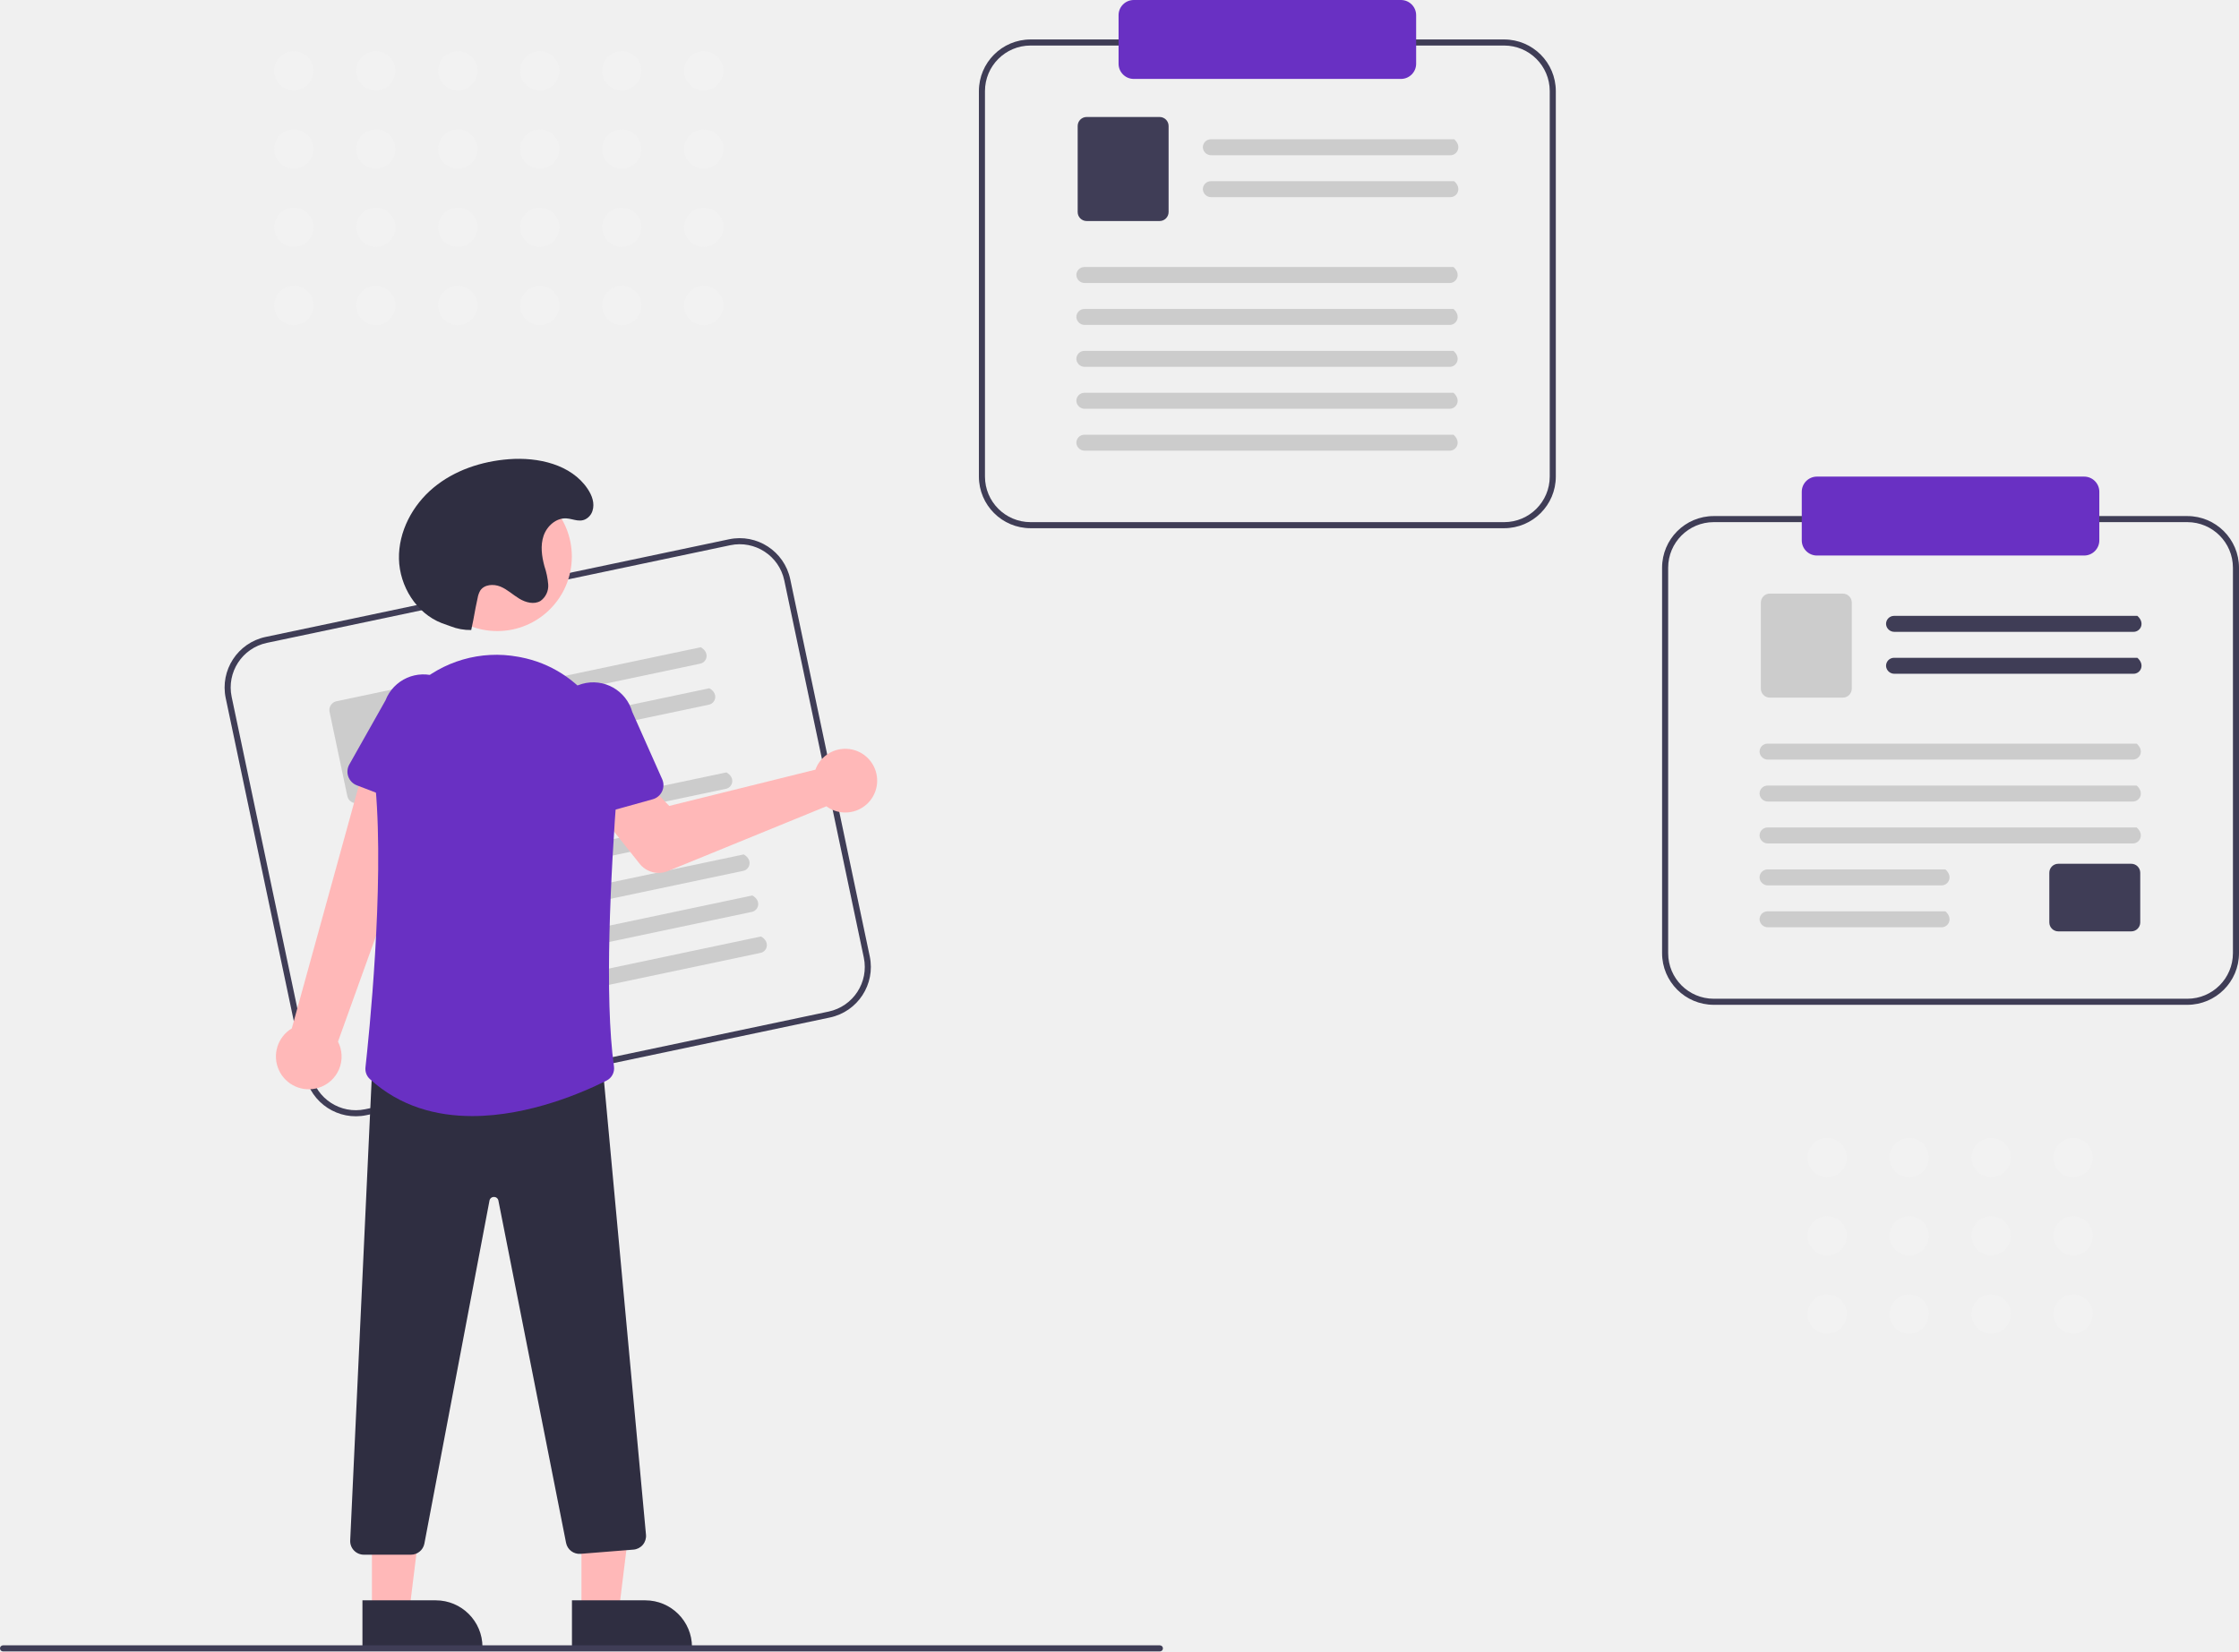
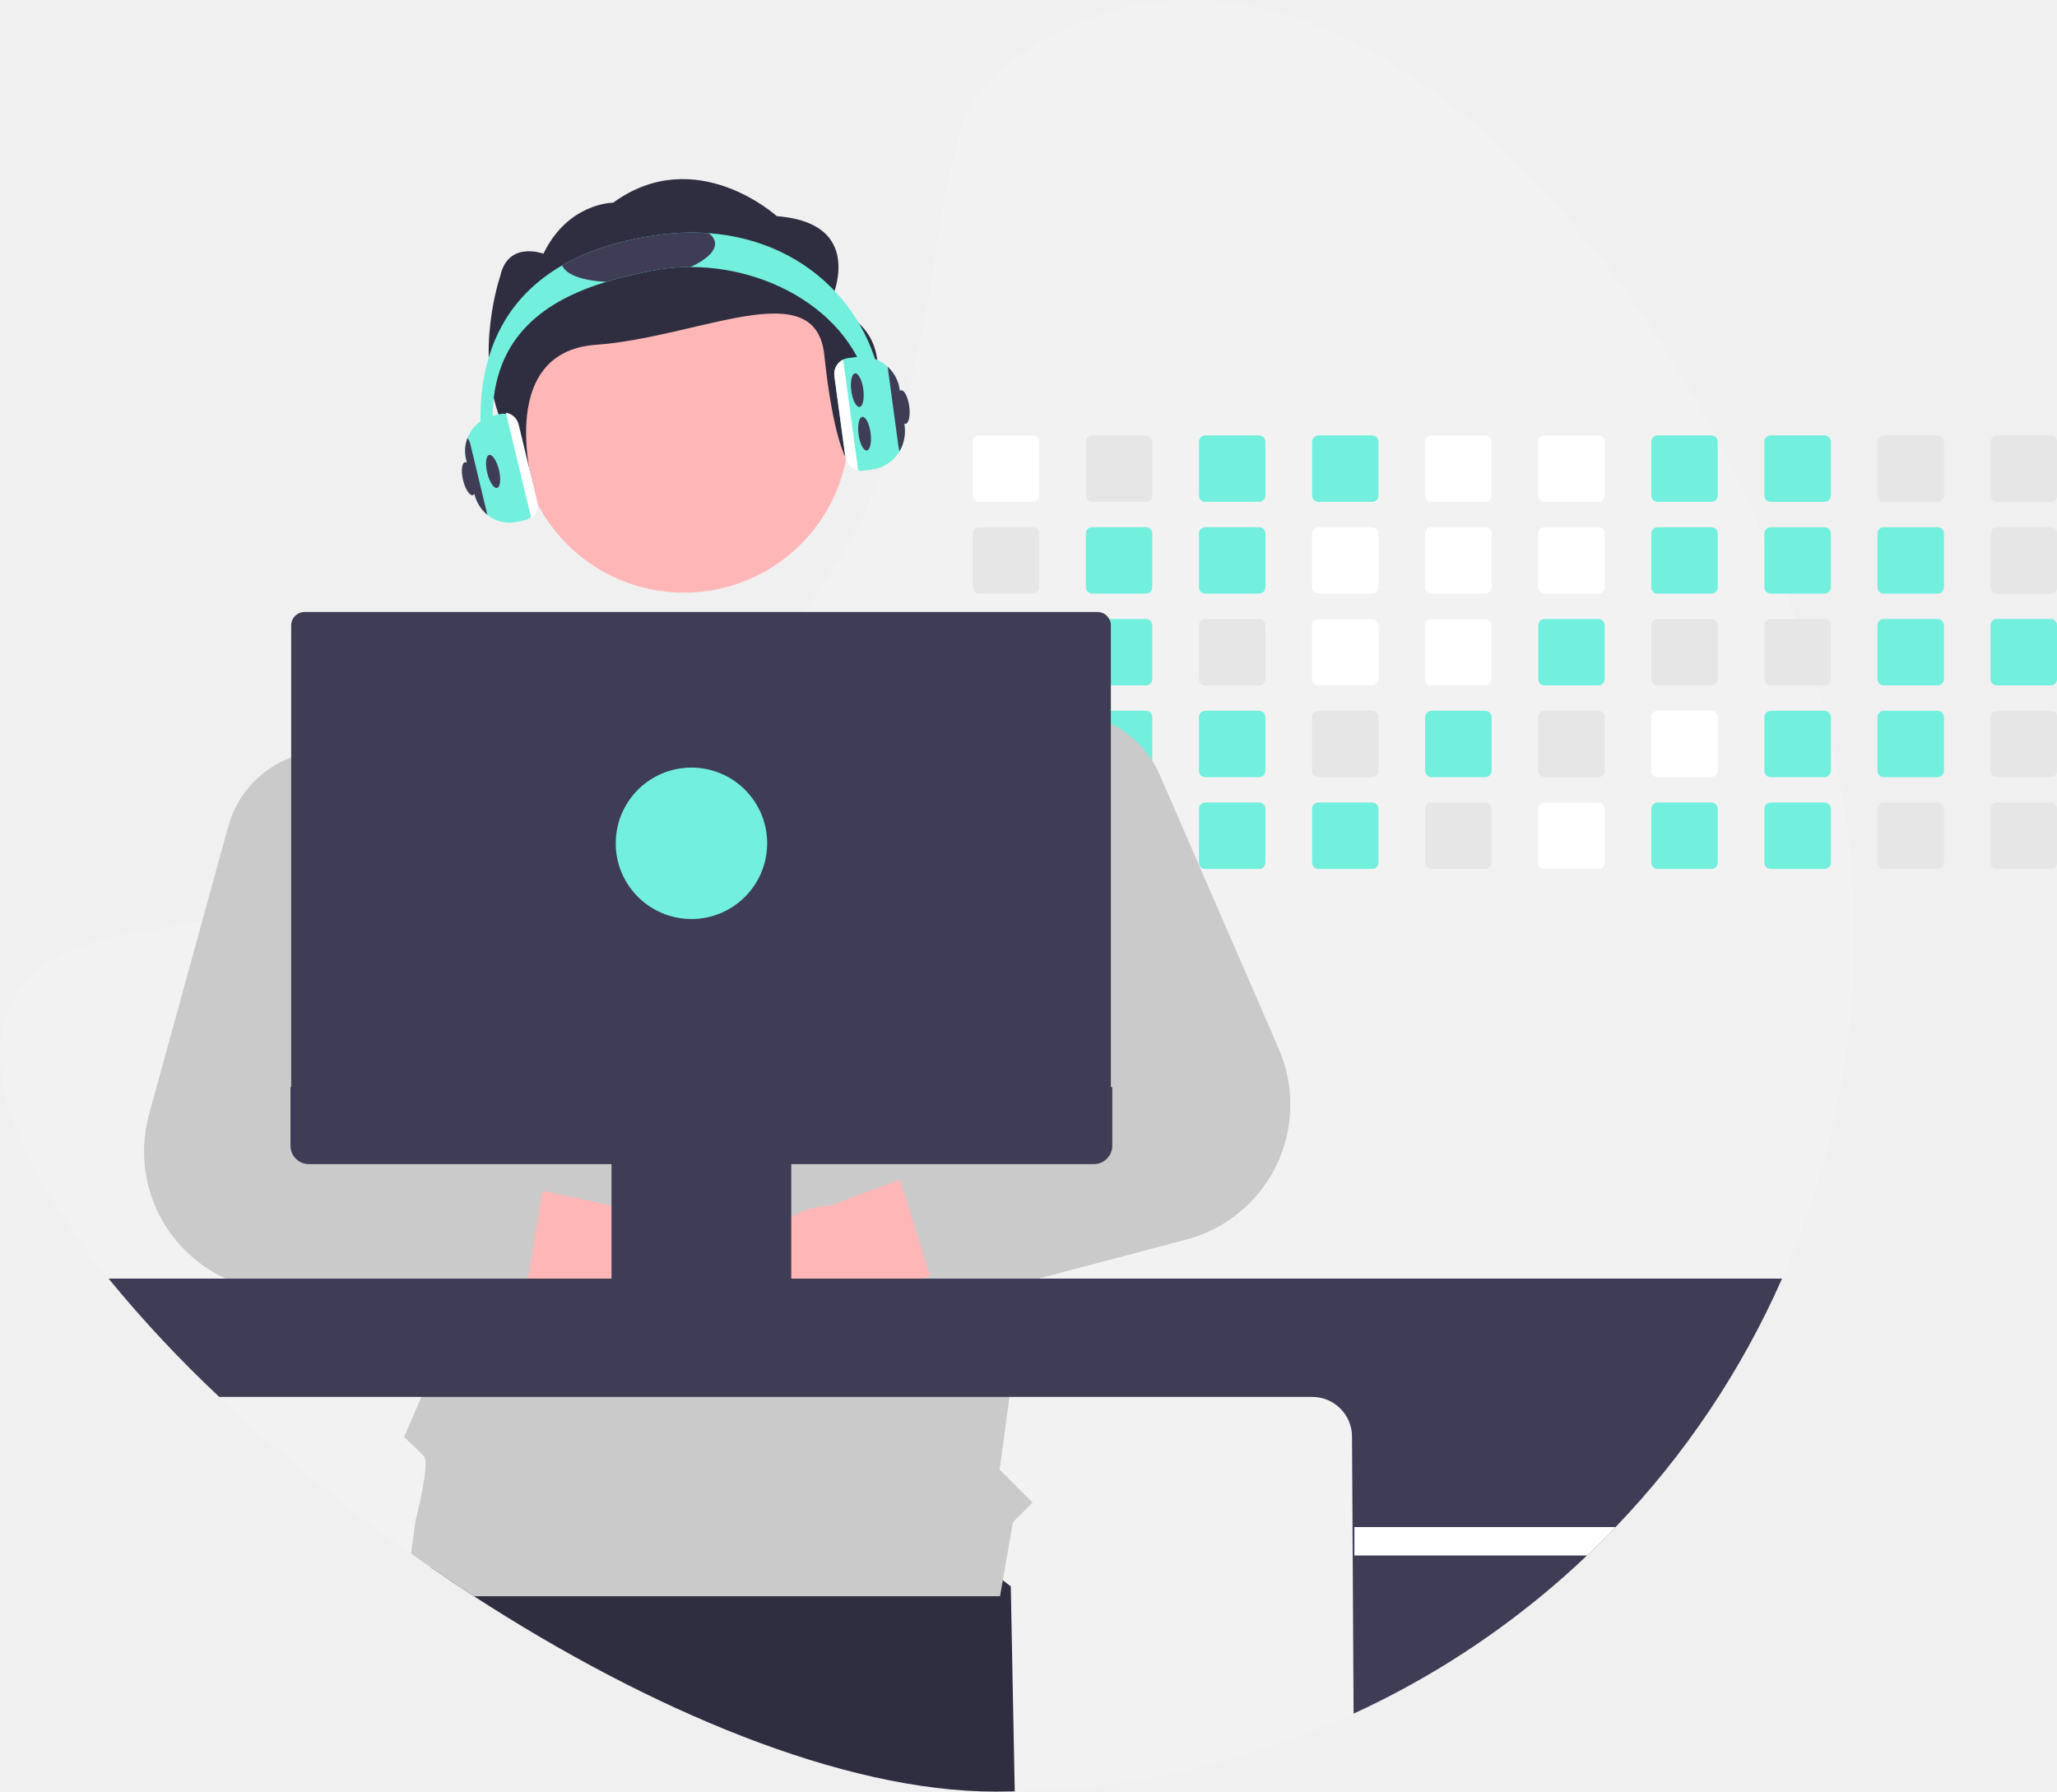
- <svg xmlns="http://www.w3.org/2000/svg" id="f710b5b1-eef6-41aa-8f14-e8820eb000f8" data-name="Layer 1" width="737.39" height="544" viewBox="0 0 737.39 544">
-   <path d="M504.621,513.182,351.975,545.357a17.019,17.019,0,0,1-20.141-13.128L305.641,407.959a17.019,17.019,0,0,1,13.128-20.141l152.646-32.175A17.019,17.019,0,0,1,491.555,368.772l26.194,124.269A17.019,17.019,0,0,1,504.621,513.182Zm-185.44-123.406a15.017,15.017,0,0,0-11.584,17.771L333.791,531.816a15.017,15.017,0,0,0,17.771,11.584l152.646-32.175a15.017,15.017,0,0,0,11.584-17.771L489.598,369.184a15.017,15.017,0,0,0-17.771-11.584Z" transform="translate(-231.3051 -178)" fill="#3f3d56" />
-   <path id="ea648e8d-1b31-4ae2-9566-f54bfd0d94c9" data-name="Path 411" d="M461.93,396.618,384.892,412.857a2.731,2.731,0,0,1-3.229-1.863,2.631,2.631,0,0,1,1.999-3.254L462.082,391.21c3.062,1.726,2.094,4.935-.152,5.409Z" transform="translate(-231.3051 -178)" fill="#ccc" />
-   <path id="b4f9d9e0-1a47-44a2-8a19-0d88a6e9c18f" data-name="Path 412" d="M464.779,410.131l-77.038,16.238a2.731,2.731,0,0,1-3.229-1.863,2.631,2.631,0,0,1,1.999-3.254L464.93,404.723c3.062,1.726,2.094,4.935-.152,5.409Z" transform="translate(-231.3051 -178)" fill="#ccc" />
-   <path id="e168965a-63e1-4676-8cbb-3e09d33a4a3f" data-name="Path 413" d="M372.708,437.574l-23.511,4.956a2.962,2.962,0,0,1-3.506-2.285l-5.848-27.745a2.962,2.962,0,0,1,2.285-3.506l23.511-4.956a2.963,2.963,0,0,1,3.506,2.285l5.848,27.745a2.962,2.962,0,0,1-2.285,3.506Z" transform="translate(-231.3051 -178)" fill="#ccc" />
-   <path id="af0ff97e-1a3a-4f6f-a511-2c807a938985" data-name="Path 414" d="M470.387,437.847,352.812,462.629a2.731,2.731,0,0,1-3.229-1.863,2.631,2.631,0,0,1,1.999-3.254l118.958-25.074c3.062,1.726,2.094,4.935-.152,5.409Z" transform="translate(-231.3051 -178)" fill="#ccc" />
-   <path id="e60f2d91-ad3b-421b-94cb-3aa0f5092f21" data-name="Path 415" d="M473.236,451.364,355.661,476.146a2.731,2.731,0,0,1-3.229-1.863,2.631,2.631,0,0,1,1.999-3.254l118.958-25.074c3.062,1.726,2.094,4.935-.152,5.409Z" transform="translate(-231.3051 -178)" fill="#ccc" />
-   <path id="a5554f8b-57e8-4c3b-815c-c76cc46b61b5" data-name="Path 416" d="M476.083,464.872,358.508,489.655a2.731,2.731,0,0,1-3.229-1.863,2.631,2.631,0,0,1,1.999-3.254l118.958-25.074c3.062,1.726,2.094,4.935-.152,5.409Z" transform="translate(-231.3051 -178)" fill="#ccc" />
-   <path id="eee68bf7-fbe9-4bfc-85ae-b0141fb14f45" data-name="Path 417" d="M478.932,478.388,361.357,503.171a2.731,2.731,0,0,1-3.229-1.863,2.631,2.631,0,0,1,1.999-3.254l118.958-25.074c3.062,1.726,2.094,4.935-.152,5.409Z" transform="translate(-231.3051 -178)" fill="#ccc" />
-   <path id="b9a7afa1-162f-46e2-88e2-f572ab59fc71" data-name="Path 418" d="M481.779,491.897,364.205,516.68a2.731,2.731,0,0,1-3.229-1.863,2.631,2.631,0,0,1,1.999-3.254l118.958-25.074c3.062,1.726,2.094,4.935-.152,5.409Z" transform="translate(-231.3051 -178)" fill="#ccc" />
-   <path d="M500.534,430.03a10.527,10.527,0,0,0-.683,1.51l-48.133,11.944-8.373-8.663-14.725,10.928,13.333,16.776a8,8,0,0,0,9.289,2.428l52.229-21.342a10.497,10.497,0,1,0-2.936-13.582Z" transform="translate(-231.3051 -178)" fill="#ffb8b8" />
-   <path d="M336.237,536.323a10.743,10.743,0,0,0,6.378-15.188l33.124-92.067-23.004-4.077-25.327,91.781a10.801,10.801,0,0,0,8.828,19.551Z" transform="translate(-231.3051 -178)" fill="#ffb8b8" />
-   <path d="M371.533,445.411l-22.713-8.717a4.817,4.817,0,0,1-2.47-6.863l11.915-21.126a13.377,13.377,0,0,1,24.95,9.66l-5.256,23.598a4.817,4.817,0,0,1-6.427,3.448Z" transform="translate(-231.3051 -178)" fill="#6930c3" />
-   <polygon points="191.493 531.175 203.752 531.175 209.585 483.887 191.491 483.888 191.493 531.175" fill="#ffb8b8" />
-   <path d="M419.671,705.173l24.144-.001h.001A15.386,15.386,0,0,1,459.202,720.558v.5l-39.531.001Z" transform="translate(-231.3051 -178)" fill="#2f2e41" />
-   <polygon points="122.493 531.175 134.752 531.175 140.585 483.887 122.491 483.888 122.493 531.175" fill="#ffb8b8" />
-   <path d="M350.671,705.173l24.144-.001h.001A15.386,15.386,0,0,1,390.202,720.558v.5l-39.531.001Z" transform="translate(-231.3051 -178)" fill="#2f2e41" />
-   <path d="M366.65,690.142H351.136a4.5,4.5,0,0,1-4.495-4.714l7.369-158.332.464-.013,74.919-1.953,14.66,158.423a4.5,4.5,0,0,1-4.121,4.911l-17.426,1.394a4.502,4.502,0,0,1-4.767-3.582L395.45,573.5a1.454,1.454,0,0,0-1.469-1.199h-.006a1.454,1.454,0,0,0-1.466,1.211l-21.443,113A4.51,4.51,0,0,1,366.65,690.142Z" transform="translate(-231.3051 -178)" fill="#2f2e41" />
-   <circle cx="163.765" cy="183.324" r="24.561" fill="#ffb8b8" />
-   <path d="M386.834,545.651c-11.706,0-23.73-3.077-33.698-12.175a4.552,4.552,0,0,1-1.469-3.85c1.067-9.586,6.242-59.081,3.328-92.144a40.02,40.02,0,0,1,12.956-33.305,39.598,39.598,0,0,1,33.962-9.834h0c.306.055.612.112.918.171,19.664,3.806,33.326,22.004,31.78,42.331-2.256,29.66-4.278,69.779-1.103,92.468a4.493,4.493,0,0,1-2.415,4.637C423.868,537.601,405.767,545.651,386.834,545.651Z" transform="translate(-231.3051 -178)" fill="#6930c3" />
-   <path d="M418.884,447.178a4.812,4.812,0,0,1-2.109-3.411l-2.992-23.99a13.377,13.377,0,0,1,25.754-7.248l9.856,22.161a4.817,4.817,0,0,1-3.11,6.598l-23.437,6.522A4.811,4.811,0,0,1,418.884,447.178Z" transform="translate(-231.3051 -178)" fill="#6930c3" />
-   <path d="M386.496,385.538a17.598,17.598,0,0,1-6.797-1.23c-.951-.367-1.939-.668-2.889-1.035-8.387-3.24-13.911-12.172-14.109-21.16s4.457-17.713,11.369-23.462,15.865-8.701,24.83-9.384c9.657-.735,20.53,1.714,25.926,9.756,1.436,2.141,2.441,4.738,1.59,7.322a4.686,4.686,0,0,1-1.32,2.028c-2.41,2.144-4.812.532-7.269.389-3.377-.196-6.409,2.537-7.499,5.739s-.61,6.727.27,9.992a24.962,24.962,0,0,1,1.258,6.076,6.108,6.108,0,0,1-2.531,5.379c-2.11,1.275-4.881.537-6.992-.736s-3.935-3.044-6.216-3.981-5.344-.729-6.671,1.348a7.379,7.379,0,0,0-.843,2.435c-1.19,5.421-.916,5.102-2.106,10.523Z" transform="translate(-231.3051 -178)" fill="#2f2e41" />
-   <path d="M726.695,352h-156a17.019,17.019,0,0,1-17-17V208a17.019,17.019,0,0,1,17-17h156a17.019,17.019,0,0,1,17,17V335A17.019,17.019,0,0,1,726.695,352Zm-156-159a15.017,15.017,0,0,0-15,15V335a15.017,15.017,0,0,0,15,15h156a15.017,15.017,0,0,0,15-15V208a15.017,15.017,0,0,0-15-15Z" transform="translate(-231.3051 -178)" fill="#3f3d56" />
-   <path id="eb40ba0f-f2ca-41e6-ba2e-bd824fb45cdc" data-name="Path 411" d="M708.963,229.138H630.232a2.731,2.731,0,0,1-2.776-2.489,2.631,2.631,0,0,1,2.627-2.772h80.143c2.64,2.32,1.031,5.261-1.264,5.261Z" transform="translate(-231.3051 -178)" fill="#ccc" />
-   <path id="ea390b26-798a-41d7-8695-eb41cfeb13d4" data-name="Path 412" d="M708.963,242.948H630.232a2.731,2.731,0,0,1-2.776-2.489,2.631,2.631,0,0,1,2.627-2.772h80.143c2.64,2.32,1.031,5.261-1.264,5.261Z" transform="translate(-231.3051 -178)" fill="#ccc" />
-   <path id="f9b4f79e-9356-48bc-89d8-91f80de67df3" data-name="Path 413" d="M613.212,250.811h-24.028a2.962,2.962,0,0,1-2.959-2.959V219.497a2.962,2.962,0,0,1,2.959-2.959h24.028a2.963,2.963,0,0,1,2.959,2.959v28.355a2.962,2.962,0,0,1-2.959,2.959Z" transform="translate(-231.3051 -178)" fill="#3f3d56" />
-   <path id="f3294a48-db04-45e1-afc8-dab6eb28e529" data-name="Path 414" d="M708.734,271.224H588.576a2.731,2.731,0,0,1-2.776-2.489,2.631,2.631,0,0,1,2.627-2.772H709.999c2.64,2.32,1.031,5.261-1.264,5.261Z" transform="translate(-231.3051 -178)" fill="#ccc" />
-   <path id="bb6dba8b-bb0a-4f92-a6ea-c6252f741607" data-name="Path 415" d="M708.734,285.038H588.576a2.731,2.731,0,0,1-2.776-2.489,2.631,2.631,0,0,1,2.627-2.772H709.999c2.64,2.32,1.031,5.261-1.264,5.261Z" transform="translate(-231.3051 -178)" fill="#ccc" />
-   <path id="b1d451cb-91ad-40cf-876e-6a74c98e5c4f" data-name="Path 416" d="M708.734,298.843H588.576a2.731,2.731,0,0,1-2.776-2.489,2.631,2.631,0,0,1,2.627-2.772H709.999c2.64,2.32,1.031,5.261-1.264,5.261Z" transform="translate(-231.3051 -178)" fill="#ccc" />
-   <path id="bcef27e7-bcca-4cc4-a6d4-200e9e04132c" data-name="Path 417" d="M708.734,312.656H588.576a2.731,2.731,0,0,1-2.776-2.489,2.631,2.631,0,0,1,2.627-2.772H709.999c2.64,2.32,1.031,5.261-1.264,5.261Z" transform="translate(-231.3051 -178)" fill="#ccc" />
-   <path id="ed29f808-f3a3-4ac8-bd45-563f73aa9d8b" data-name="Path 418" d="M708.734,326.462H588.576a2.731,2.731,0,0,1-2.776-2.489,2.631,2.631,0,0,1,2.627-2.772H709.999c2.64,2.32,1.031,5.261-1.264,5.261Z" transform="translate(-231.3051 -178)" fill="#ccc" />
-   <path d="M692.695,178a5.006,5.006,0,0,1,5,5v16a5.006,5.006,0,0,1-5,5h-88a5.006,5.006,0,0,1-5-5V183a5.006,5.006,0,0,1,5-5" transform="translate(-231.3051 -178)" fill="#6930c3" />
-   <path d="M951.695,509h-156a17.019,17.019,0,0,1-17-17V365a17.019,17.019,0,0,1,17-17h156a17.019,17.019,0,0,1,17,17V492A17.019,17.019,0,0,1,951.695,509Zm-156-159a15.017,15.017,0,0,0-15,15V492a15.017,15.017,0,0,0,15,15h156a15.017,15.017,0,0,0,15-15V365a15.017,15.017,0,0,0-15-15Z" transform="translate(-231.3051 -178)" fill="#3f3d56" />
-   <path id="ab56b95a-ad0a-4db6-b885-1de339e59248" data-name="Path 411" d="M933.963,386.138H855.232a2.731,2.731,0,0,1-2.776-2.489,2.631,2.631,0,0,1,2.627-2.772h80.143c2.64,2.32,1.031,5.261-1.264,5.261Z" transform="translate(-231.3051 -178)" fill="#3f3d56" />
-   <path id="a65ba0e0-92d5-467b-b937-6962ba88422c" data-name="Path 412" d="M933.963,399.948H855.232a2.731,2.731,0,0,1-2.776-2.489,2.631,2.631,0,0,1,2.627-2.772h80.143c2.64,2.32,1.031,5.261-1.264,5.261Z" transform="translate(-231.3051 -178)" fill="#3f3d56" />
-   <path id="fb801fe4-3edc-4e65-9957-dec023933e0a" data-name="Path 413" d="M838.212,407.811h-24.028a2.962,2.962,0,0,1-2.959-2.959V376.497a2.962,2.962,0,0,1,2.959-2.959h24.028a2.963,2.963,0,0,1,2.959,2.959v28.355a2.962,2.962,0,0,1-2.959,2.959Z" transform="translate(-231.3051 -178)" fill="#ccc" />
-   <path id="faab0864-6611-44c5-86ab-6dd51d336b1d" data-name="Path 413" d="M933.212,484.811h-24.028a2.962,2.962,0,0,1-2.959-2.959V465.497a2.962,2.962,0,0,1,2.959-2.959h24.028a2.963,2.963,0,0,1,2.959,2.959v16.355a2.962,2.962,0,0,1-2.959,2.959Z" transform="translate(-231.3051 -178)" fill="#3f3d56" />
-   <path id="ada3facf-2b93-40cb-83c6-b6d8dc380c35" data-name="Path 414" d="M933.734,428.224H813.576a2.731,2.731,0,0,1-2.776-2.489,2.631,2.631,0,0,1,2.627-2.772H934.999c2.64,2.32,1.031,5.261-1.264,5.261Z" transform="translate(-231.3051 -178)" fill="#ccc" />
-   <path id="a50891a7-c495-4965-ab40-a1f907e5cce2" data-name="Path 415" d="M933.734,442.038H813.576a2.731,2.731,0,0,1-2.776-2.489,2.631,2.631,0,0,1,2.627-2.772H934.999c2.64,2.32,1.031,5.261-1.264,5.261Z" transform="translate(-231.3051 -178)" fill="#ccc" />
-   <path id="f645be9d-0c31-4d92-bfb2-feede413f090" data-name="Path 416" d="M933.734,455.843H813.576a2.731,2.731,0,0,1-2.776-2.489,2.631,2.631,0,0,1,2.627-2.772H934.999c2.64,2.32,1.031,5.261-1.264,5.261Z" transform="translate(-231.3051 -178)" fill="#ccc" />
-   <path id="f96ba49d-c571-4857-91da-e214cd5ba82f" data-name="Path 417" d="M870.734,469.656H813.576a2.731,2.731,0,0,1-2.776-2.489,2.631,2.631,0,0,1,2.627-2.772h58.571c2.64,2.32,1.031,5.261-1.264,5.261Z" transform="translate(-231.3051 -178)" fill="#ccc" />
-   <path id="a7214c6f-9d52-425a-b9ef-635698aec079" data-name="Path 418" d="M870.734,483.462H813.576a2.731,2.731,0,0,1-2.776-2.489,2.631,2.631,0,0,1,2.627-2.772h58.571c2.64,2.32,1.031,5.261-1.264,5.261Z" transform="translate(-231.3051 -178)" fill="#ccc" />
-   <path d="M917.695,361h-88a5.006,5.006,0,0,1-5-5V340a5.006,5.006,0,0,1,5-5h88a5.006,5.006,0,0,1,5,5v16A5.006,5.006,0,0,1,917.695,361Z" transform="translate(-231.3051 -178)" fill="#6930c3" />
-   <path d="M613.305,722h-381a1,1,0,0,1,0-2h381a1,1,0,0,1,0,2Z" transform="translate(-231.3051 -178)" fill="#3f3d56" />
-   <circle cx="96.764" cy="23.324" r="6.467" fill="#f2f2f2" />
-   <circle cx="96.764" cy="49.098" r="6.467" fill="#f2f2f2" />
-   <circle cx="96.764" cy="74.871" r="6.467" fill="#f2f2f2" />
-   <circle cx="96.764" cy="100.644" r="6.467" fill="#f2f2f2" />
-   <circle cx="123.764" cy="23.324" r="6.467" fill="#f2f2f2" />
-   <circle cx="123.764" cy="49.098" r="6.467" fill="#f2f2f2" />
-   <circle cx="123.764" cy="74.871" r="6.467" fill="#f2f2f2" />
-   <circle cx="123.764" cy="100.644" r="6.467" fill="#f2f2f2" />
-   <circle cx="150.764" cy="23.324" r="6.467" fill="#f2f2f2" />
-   <circle cx="150.764" cy="49.098" r="6.467" fill="#f2f2f2" />
-   <circle cx="150.764" cy="74.871" r="6.467" fill="#f2f2f2" />
-   <circle cx="150.764" cy="100.644" r="6.467" fill="#f2f2f2" />
-   <circle cx="177.764" cy="23.324" r="6.467" fill="#f2f2f2" />
-   <circle cx="177.764" cy="49.098" r="6.467" fill="#f2f2f2" />
-   <circle cx="177.764" cy="74.871" r="6.467" fill="#f2f2f2" />
-   <circle cx="177.764" cy="100.644" r="6.467" fill="#f2f2f2" />
-   <circle cx="204.764" cy="23.324" r="6.467" fill="#f2f2f2" />
-   <circle cx="204.764" cy="49.098" r="6.467" fill="#f2f2f2" />
-   <circle cx="204.764" cy="74.871" r="6.467" fill="#f2f2f2" />
-   <circle cx="204.764" cy="100.644" r="6.467" fill="#f2f2f2" />
-   <circle cx="231.764" cy="23.324" r="6.467" fill="#f2f2f2" />
-   <circle cx="231.764" cy="49.098" r="6.467" fill="#f2f2f2" />
-   <circle cx="231.764" cy="74.871" r="6.467" fill="#f2f2f2" />
-   <circle cx="231.764" cy="100.644" r="6.467" fill="#f2f2f2" />
-   <circle cx="601.764" cy="381.324" r="6.467" fill="#f2f2f2" />
-   <circle cx="601.764" cy="407.098" r="6.467" fill="#f2f2f2" />
-   <circle cx="601.764" cy="432.871" r="6.467" fill="#f2f2f2" />
-   <circle cx="628.764" cy="381.324" r="6.467" fill="#f2f2f2" />
-   <circle cx="628.764" cy="407.098" r="6.467" fill="#f2f2f2" />
-   <circle cx="628.764" cy="432.871" r="6.467" fill="#f2f2f2" />
-   <circle cx="655.764" cy="381.324" r="6.467" fill="#f2f2f2" />
-   <circle cx="655.764" cy="407.098" r="6.467" fill="#f2f2f2" />
-   <circle cx="655.764" cy="432.871" r="6.467" fill="#f2f2f2" />
-   <circle cx="682.764" cy="381.324" r="6.467" fill="#f2f2f2" />
-   <circle cx="682.764" cy="407.098" r="6.467" fill="#f2f2f2" />
-   <circle cx="682.764" cy="432.871" r="6.467" fill="#f2f2f2" />
+ <svg xmlns="http://www.w3.org/2000/svg" id="f1b25b43-9e03-45b3-af71-047f5bd7d8f3" data-name="Layer 1" width="850.538" height="740.83" viewBox="0 0 850.538 740.83">
+   <path d="M941.609,465.125a354.21,354.21,0,0,1-98.85,245.9q-5.745,6.015-11.8,11.74-9.225,8.775-19.07,16.87a353.934,353.934,0,0,1-217.58,80.69q-3.975.09-7.98.09c-63.43,0-143.21-33.88-215.61-80.78q-8.985-5.82-17.81-11.91-4.125-2.82-8.21-5.72a730.43,730.43,0,0,1-79.32-64.8,514.116,514.116,0,0,1-45.75-48.92c-55.63-68.62-67.9-130.45,11.41-143.16q14.085-2.25,27.34-4.81,19.2-3.69,36.75-7.97,23.64-5.745,44.42-12.46,6.99-2.25,13.66-4.59c65.74-23.09,109.74-53.2,139.69-85.87q7.62-8.295,14.05-16.79a236.055,236.055,0,0,0,17.83-27.12,254.898,254.898,0,0,0,18.41-41.05l.27-.78c23.83-68.74,16.58-132.5,42.87-153.84,112.38-91.23,252.29,38.69,317.96,191.9q4.965,11.58,9.34,23.3,1.965,5.235,3.79,10.49,4.8,13.695,8.71,27.46,1.5,5.25,2.86,10.49c.97,3.77,1.9,7.53,2.76,11.29C938.139,412.305,941.609,439.455,941.609,465.125Z" transform="translate(-174.731 -79.58524)" fill="#f2f2f2" />
+   <path d="M594.309,820.325q-3.975.09-7.98.09c-63.43,0-143.21-33.88-215.61-80.78q-8.985-5.82-17.81-11.91l5.16-31.4,156.21-20.74,78.4,59.95Z" transform="translate(-174.731 -79.58524)" fill="#2f2e41" />
+   <path d="M601.829,259.635h-22.26a2.601,2.601,0,0,0-2.6,2.6v22.27a2.593,2.593,0,0,0,2.6,2.59h22.26a2.599,2.599,0,0,0,2.6-2.59v-22.27A2.608,2.608,0,0,0,601.829,259.635Z" transform="translate(-174.731 -79.58524)" fill="#fff" />
+   <path d="M601.829,297.585h-22.26a2.601,2.601,0,0,0-2.6,2.6v22.27a2.593,2.593,0,0,0,2.6,2.59h22.26a2.599,2.599,0,0,0,2.6-2.59v-22.27A2.608,2.608,0,0,0,601.829,297.585Z" transform="translate(-174.731 -79.58524)" fill="#e6e6e6" />
+   <path d="M601.829,335.535h-22.26a2.601,2.601,0,0,0-2.6,2.6v22.26a2.595,2.595,0,0,0,2.6,2.6h22.26a2.601,2.601,0,0,0,2.6-2.6v-22.26A2.608,2.608,0,0,0,601.829,335.535Z" transform="translate(-174.731 -79.58524)" fill="#e6e6e6" />
+   <path d="M604.389,375.625a2.617,2.617,0,0,0-2.56-2.14h-22.26a2.601,2.601,0,0,0-2.6,2.6v22.26a2.595,2.595,0,0,0,2.6,2.6h22.26a2.601,2.601,0,0,0,2.6-2.6v-22.26A2.313,2.313,0,0,0,604.389,375.625Z" transform="translate(-174.731 -79.58524)" fill="#e6e6e6" />
+   <path d="M602.839,411.635a2.634,2.634,0,0,0-1.01-.2h-22.26a2.595,2.595,0,0,0-2.6,2.6v22.26a2.588,2.588,0,0,0,2.6,2.6h22.26a2.601,2.601,0,0,0,2.6-2.6v-22.26A2.616,2.616,0,0,0,602.839,411.635Z" transform="translate(-174.731 -79.58524)" fill="#e6e6e6" />
+   <path d="M648.589,259.635h-22.26a2.601,2.601,0,0,0-2.6,2.6v22.27a2.593,2.593,0,0,0,2.6,2.59h22.26a2.599,2.599,0,0,0,2.6-2.59v-22.27A2.608,2.608,0,0,0,648.589,259.635Z" transform="translate(-174.731 -79.58524)" fill="#e6e6e6" />
+   <path d="M648.589,297.585h-22.26a2.601,2.601,0,0,0-2.6,2.6v22.27a2.593,2.593,0,0,0,2.6,2.59h22.26a2.599,2.599,0,0,0,2.6-2.59v-22.27A2.608,2.608,0,0,0,648.589,297.585Z" transform="translate(-174.731 -79.58524)" fill="#72efdd" />
+   <path d="M648.589,335.535h-22.26a2.601,2.601,0,0,0-2.6,2.6v22.26a2.595,2.595,0,0,0,2.6,2.6h22.26a2.601,2.601,0,0,0,2.6-2.6v-22.26A2.608,2.608,0,0,0,648.589,335.535Z" transform="translate(-174.731 -79.58524)" fill="#72efdd" />
+   <path d="M648.589,373.485h-22.26a2.593,2.593,0,0,0-2.46,1.78,2.478,2.478,0,0,0-.14.82v22.26a2.595,2.595,0,0,0,2.6,2.6h22.26a2.601,2.601,0,0,0,2.6-2.6v-22.26A2.608,2.608,0,0,0,648.589,373.485Z" transform="translate(-174.731 -79.58524)" fill="#72efdd" />
+   <path d="M648.589,411.435h-22.26a2.595,2.595,0,0,0-2.6,2.6v22.26a2.595,2.595,0,0,0,2.6,2.6h22.26a2.601,2.601,0,0,0,2.6-2.6v-22.26A2.601,2.601,0,0,0,648.589,411.435Z" transform="translate(-174.731 -79.58524)" fill="#e6e6e6" />
+   <path d="M695.349,259.635h-22.26a2.601,2.601,0,0,0-2.6,2.6v22.27a2.593,2.593,0,0,0,2.6,2.59h22.26a2.599,2.599,0,0,0,2.6-2.59v-22.27A2.608,2.608,0,0,0,695.349,259.635Z" transform="translate(-174.731 -79.58524)" fill="#72efdd" />
+   <path d="M695.349,297.585h-22.26a2.601,2.601,0,0,0-2.6,2.6v22.27a2.593,2.593,0,0,0,2.6,2.59h22.26a2.599,2.599,0,0,0,2.6-2.59v-22.27A2.608,2.608,0,0,0,695.349,297.585Z" transform="translate(-174.731 -79.58524)" fill="#72efdd" />
+   <path d="M695.349,335.535h-22.26a2.601,2.601,0,0,0-2.6,2.6v22.26a2.595,2.595,0,0,0,2.6,2.6h22.26a2.601,2.601,0,0,0,2.6-2.6v-22.26A2.608,2.608,0,0,0,695.349,335.535Z" transform="translate(-174.731 -79.58524)" fill="#e6e6e6" />
+   <path d="M695.349,373.485h-22.26a2.601,2.601,0,0,0-2.6,2.6v22.26a2.595,2.595,0,0,0,2.6,2.6h22.26a2.601,2.601,0,0,0,2.6-2.6v-22.26A2.608,2.608,0,0,0,695.349,373.485Z" transform="translate(-174.731 -79.58524)" fill="#72efdd" />
+   <path d="M695.349,411.435h-22.26a2.595,2.595,0,0,0-2.6,2.6v22.26a2.595,2.595,0,0,0,2.6,2.6h22.26a2.601,2.601,0,0,0,2.6-2.6v-22.26A2.601,2.601,0,0,0,695.349,411.435Z" transform="translate(-174.731 -79.58524)" fill="#72efdd" />
+   <path d="M742.109,259.635h-22.26a2.601,2.601,0,0,0-2.6,2.6v22.27a2.593,2.593,0,0,0,2.6,2.59h22.26a2.599,2.599,0,0,0,2.6-2.59v-22.27A2.608,2.608,0,0,0,742.109,259.635Z" transform="translate(-174.731 -79.58524)" fill="#72efdd" />
+   <path d="M742.109,297.585h-22.26a2.601,2.601,0,0,0-2.6,2.6v22.27a2.593,2.593,0,0,0,2.6,2.59h22.26a2.599,2.599,0,0,0,2.6-2.59v-22.27A2.608,2.608,0,0,0,742.109,297.585Z" transform="translate(-174.731 -79.58524)" fill="#fff" />
+   <path d="M742.109,335.535h-22.26a2.601,2.601,0,0,0-2.6,2.6v22.26a2.595,2.595,0,0,0,2.6,2.6h22.26a2.601,2.601,0,0,0,2.6-2.6v-22.26A2.608,2.608,0,0,0,742.109,335.535Z" transform="translate(-174.731 -79.58524)" fill="#fff" />
+   <path d="M742.109,373.485h-22.26a2.601,2.601,0,0,0-2.6,2.6v22.26a2.595,2.595,0,0,0,2.6,2.6h22.26a2.601,2.601,0,0,0,2.6-2.6v-22.26A2.608,2.608,0,0,0,742.109,373.485Z" transform="translate(-174.731 -79.58524)" fill="#e6e6e6" />
+   <path d="M742.109,411.435h-22.26a2.595,2.595,0,0,0-2.6,2.6v22.26a2.595,2.595,0,0,0,2.6,2.6h22.26a2.601,2.601,0,0,0,2.6-2.6v-22.26A2.601,2.601,0,0,0,742.109,411.435Z" transform="translate(-174.731 -79.58524)" fill="#72efdd" />
+   <path d="M788.869,259.635h-22.27a2.599,2.599,0,0,0-2.59,2.6v22.27a2.591,2.591,0,0,0,2.59,2.59h22.27a2.599,2.599,0,0,0,2.6-2.59v-22.27A2.608,2.608,0,0,0,788.869,259.635Z" transform="translate(-174.731 -79.58524)" fill="#fff" />
+   <path d="M788.869,297.585h-22.27a2.599,2.599,0,0,0-2.59,2.6v22.27a2.59,2.59,0,0,0,2.59,2.59h22.27a2.599,2.599,0,0,0,2.6-2.59v-22.27A2.608,2.608,0,0,0,788.869,297.585Z" transform="translate(-174.731 -79.58524)" fill="#fff" />
+   <path d="M788.869,335.535h-22.27a2.599,2.599,0,0,0-2.59,2.6v22.26a2.593,2.593,0,0,0,2.59,2.6h22.27a2.601,2.601,0,0,0,2.6-2.6v-22.26A2.608,2.608,0,0,0,788.869,335.535Z" transform="translate(-174.731 -79.58524)" fill="#fff" />
+   <path d="M788.869,373.485h-22.27a2.599,2.599,0,0,0-2.59,2.6v22.26a2.593,2.593,0,0,0,2.59,2.6h22.27a2.601,2.601,0,0,0,2.6-2.6v-22.26A2.608,2.608,0,0,0,788.869,373.485Z" transform="translate(-174.731 -79.58524)" fill="#72efdd" />
+   <path d="M788.869,411.435h-22.27a2.593,2.593,0,0,0-2.59,2.6v22.26a2.593,2.593,0,0,0,2.59,2.6h22.27a2.601,2.601,0,0,0,2.6-2.6v-22.26A2.601,2.601,0,0,0,788.869,411.435Z" transform="translate(-174.731 -79.58524)" fill="#e6e6e6" />
+   <path d="M835.629,259.635h-22.27a2.599,2.599,0,0,0-2.59,2.6v22.27a2.591,2.591,0,0,0,2.59,2.59h22.27a2.599,2.599,0,0,0,2.6-2.59v-22.27A2.608,2.608,0,0,0,835.629,259.635Z" transform="translate(-174.731 -79.58524)" fill="#fff" />
+   <path d="M835.629,297.585h-22.27a2.599,2.599,0,0,0-2.59,2.6v22.27a2.59,2.59,0,0,0,2.59,2.59h22.27a2.599,2.599,0,0,0,2.6-2.59v-22.27A2.608,2.608,0,0,0,835.629,297.585Z" transform="translate(-174.731 -79.58524)" fill="#fff" />
+   <path d="M835.629,335.535h-22.27a2.599,2.599,0,0,0-2.59,2.6v22.26a2.593,2.593,0,0,0,2.59,2.6h22.27a2.601,2.601,0,0,0,2.6-2.6v-22.26A2.608,2.608,0,0,0,835.629,335.535Z" transform="translate(-174.731 -79.58524)" fill="#72efdd" />
+   <path d="M835.629,373.485h-22.27a2.599,2.599,0,0,0-2.59,2.6v22.26a2.593,2.593,0,0,0,2.59,2.6h22.27a2.601,2.601,0,0,0,2.6-2.6v-22.26A2.608,2.608,0,0,0,835.629,373.485Z" transform="translate(-174.731 -79.58524)" fill="#e6e6e6" />
+   <path d="M835.629,411.435h-22.27a2.593,2.593,0,0,0-2.59,2.6v22.26a2.593,2.593,0,0,0,2.59,2.6h22.27a2.601,2.601,0,0,0,2.6-2.6v-22.26A2.601,2.601,0,0,0,835.629,411.435Z" transform="translate(-174.731 -79.58524)" fill="#fff" />
+   <path d="M882.389,259.635h-22.27a2.599,2.599,0,0,0-2.59,2.6v22.27a2.591,2.591,0,0,0,2.59,2.59h22.27a2.599,2.599,0,0,0,2.6-2.59v-22.27A2.608,2.608,0,0,0,882.389,259.635Z" transform="translate(-174.731 -79.58524)" fill="#72efdd" />
+   <path d="M882.389,297.585h-22.27a2.599,2.599,0,0,0-2.59,2.6v22.27a2.59,2.59,0,0,0,2.59,2.59h22.27a2.599,2.599,0,0,0,2.6-2.59v-22.27A2.608,2.608,0,0,0,882.389,297.585Z" transform="translate(-174.731 -79.58524)" fill="#72efdd" />
+   <path d="M882.389,335.535h-22.27a2.599,2.599,0,0,0-2.59,2.6v22.26a2.593,2.593,0,0,0,2.59,2.6h22.27a2.601,2.601,0,0,0,2.6-2.6v-22.26A2.608,2.608,0,0,0,882.389,335.535Z" transform="translate(-174.731 -79.58524)" fill="#e6e6e6" />
+   <path d="M882.389,373.485h-22.27a2.599,2.599,0,0,0-2.59,2.6v22.26a2.593,2.593,0,0,0,2.59,2.6h22.27a2.601,2.601,0,0,0,2.6-2.6v-22.26A2.608,2.608,0,0,0,882.389,373.485Z" transform="translate(-174.731 -79.58524)" fill="#fff" />
+   <path d="M882.389,411.435h-22.27a2.593,2.593,0,0,0-2.59,2.6v22.26a2.593,2.593,0,0,0,2.59,2.6h22.27a2.601,2.601,0,0,0,2.6-2.6v-22.26A2.601,2.601,0,0,0,882.389,411.435Z" transform="translate(-174.731 -79.58524)" fill="#72efdd" />
+   <path d="M929.149,259.635h-22.27a2.599,2.599,0,0,0-2.59,2.6v22.27a2.591,2.591,0,0,0,2.59,2.59h22.27a2.599,2.599,0,0,0,2.6-2.59v-22.27A2.608,2.608,0,0,0,929.149,259.635Z" transform="translate(-174.731 -79.58524)" fill="#72efdd" />
+   <path d="M929.149,297.585h-22.27a2.599,2.599,0,0,0-2.59,2.6v22.27a2.59,2.59,0,0,0,2.59,2.59h22.27a2.599,2.599,0,0,0,2.6-2.59v-22.27A2.608,2.608,0,0,0,929.149,297.585Z" transform="translate(-174.731 -79.58524)" fill="#72efdd" />
+   <path d="M929.149,335.535h-22.27a2.599,2.599,0,0,0-2.59,2.6v22.26a2.593,2.593,0,0,0,2.59,2.6h22.27a2.601,2.601,0,0,0,2.6-2.6v-22.26A2.608,2.608,0,0,0,929.149,335.535Z" transform="translate(-174.731 -79.58524)" fill="#e6e6e6" />
+   <path d="M929.149,373.485h-22.27a2.599,2.599,0,0,0-2.59,2.6v22.26a2.593,2.593,0,0,0,2.59,2.6h22.27a2.601,2.601,0,0,0,2.6-2.6v-22.26A2.608,2.608,0,0,0,929.149,373.485Z" transform="translate(-174.731 -79.58524)" fill="#72efdd" />
+   <path d="M929.149,411.435h-22.27a2.593,2.593,0,0,0-2.59,2.6v22.26a2.593,2.593,0,0,0,2.59,2.6h22.27a2.601,2.601,0,0,0,2.6-2.6v-22.26A2.601,2.601,0,0,0,929.149,411.435Z" transform="translate(-174.731 -79.58524)" fill="#72efdd" />
+   <path d="M975.909,259.635h-22.27a2.599,2.599,0,0,0-2.59,2.6v22.27a2.591,2.591,0,0,0,2.59,2.59h22.27a2.599,2.599,0,0,0,2.6-2.59v-22.27A2.608,2.608,0,0,0,975.909,259.635Z" transform="translate(-174.731 -79.58524)" fill="#e6e6e6" />
+   <path d="M975.909,297.585h-22.27a2.599,2.599,0,0,0-2.59,2.6v22.27a2.59,2.59,0,0,0,2.59,2.59h22.27a2.599,2.599,0,0,0,2.6-2.59v-22.27A2.608,2.608,0,0,0,975.909,297.585Z" transform="translate(-174.731 -79.58524)" fill="#72efdd" />
+   <path d="M975.909,335.535h-22.27a2.599,2.599,0,0,0-2.59,2.6v22.26a2.593,2.593,0,0,0,2.59,2.6h22.27a2.601,2.601,0,0,0,2.6-2.6v-22.26A2.608,2.608,0,0,0,975.909,335.535Z" transform="translate(-174.731 -79.58524)" fill="#72efdd" />
+   <path d="M975.909,373.485h-22.27a2.599,2.599,0,0,0-2.59,2.6v22.26a2.593,2.593,0,0,0,2.59,2.6h22.27a2.601,2.601,0,0,0,2.6-2.6v-22.26A2.608,2.608,0,0,0,975.909,373.485Z" transform="translate(-174.731 -79.58524)" fill="#72efdd" />
+   <path d="M975.909,411.435h-22.27a2.593,2.593,0,0,0-2.59,2.6v22.26a2.593,2.593,0,0,0,2.59,2.6h22.27a2.601,2.601,0,0,0,2.6-2.6v-22.26A2.601,2.601,0,0,0,975.909,411.435Z" transform="translate(-174.731 -79.58524)" fill="#e6e6e6" />
+   <path d="M1022.669,259.635h-22.27a2.599,2.599,0,0,0-2.59,2.6v22.27a2.591,2.591,0,0,0,2.59,2.59h22.27a2.599,2.599,0,0,0,2.6-2.59v-22.27A2.608,2.608,0,0,0,1022.669,259.635Z" transform="translate(-174.731 -79.58524)" fill="#e6e6e6" />
+   <path d="M1022.669,297.585h-22.27a2.599,2.599,0,0,0-2.59,2.6v22.27a2.591,2.591,0,0,0,2.59,2.59h22.27a2.599,2.599,0,0,0,2.6-2.59v-22.27A2.608,2.608,0,0,0,1022.669,297.585Z" transform="translate(-174.731 -79.58524)" fill="#e6e6e6" />
+   <path d="M1022.669,335.535h-22.27a2.599,2.599,0,0,0-2.59,2.6v22.26a2.593,2.593,0,0,0,2.59,2.6h22.27a2.601,2.601,0,0,0,2.6-2.6v-22.26A2.608,2.608,0,0,0,1022.669,335.535Z" transform="translate(-174.731 -79.58524)" fill="#72efdd" />
+   <path d="M1022.669,373.485h-22.27a2.599,2.599,0,0,0-2.59,2.6v22.26a2.593,2.593,0,0,0,2.59,2.6h22.27a2.601,2.601,0,0,0,2.6-2.6v-22.26A2.608,2.608,0,0,0,1022.669,373.485Z" transform="translate(-174.731 -79.58524)" fill="#e6e6e6" />
+   <path d="M1022.669,411.435h-22.27a2.593,2.593,0,0,0-2.59,2.6v22.26a2.593,2.593,0,0,0,2.59,2.6h22.27a2.601,2.601,0,0,0,2.6-2.6v-22.26A2.601,2.601,0,0,0,1022.669,411.435Z" transform="translate(-174.731 -79.58524)" fill="#e6e6e6" />
+   <polygon points="336.095 660.051 335.475 660.051 336.005 659.981 336.095 660.051" fill="#2f2e41" />
+   <circle id="b6132315-04e2-4cdb-a713-107c9cd58b0b" data-name="ab6171fa-7d69-4734-b81c-8dff60f9761b" cx="282.814" cy="176.733" r="68.322" fill="#ffb6b6" />
+   <path id="f4304bdd-ba2d-4fff-b404-410205410c5d" data-name="bf427902-b9bf-4946-b5d7-5c1c7e04535e" d="M517.377,206.226s17.869-34.161-21.444-37.266c0,0-33.515-30.402-67.676-5.558,0,0-18.633,0-28.823,21.086,0,0-14.655-5.558-17.876,9.317,0,0-10.723,31.055,0,59.005,10.723,27.95,14.285,31.055,14.285,31.055s-17.621-58.598,25.27-61.704,90.887-29.909,94.461,4.251,8.953,42.578,8.953,42.578S558.479,220.201,517.377,206.226Z" transform="translate(-174.731 -79.58524)" fill="#2f2e41" />
+   <path d="M634.279,424.695l-.22,1.16-2.47,13.04-17.07,90.2-1.01,5.31-2.12,11.23-2.9,15.32-6.43,33.95-1.84,9.73-.69,3.65-.24,1.28-1.91,10.07-.58,3.04-4.66,34.53-4.07,30.09,13.62,13.62-8.12,8.12-5.33,30.53.01.07H370.719q-13.2-8.55-26.02-17.63l1.79-13.4s6.16-23.93,3.57-26.79c-2.58-2.86-8.24-7.97-8.24-7.97l7.13-16.64.99-2.31-1.66-34.43-.04-.83-.55-11.35-.07-1.46-.11-2.19-2.11-43.68-.04-.72-.64-13.24-.6-12.59-.26-5.31-2.57-53.13-1.74-36.08-1.52-31.41,6.11-2.07,65.35-22.21,27.07-35.19,56.34.42,27.58.21,46.02,42.68,10.47,5,.08.04,7.51,3.59,19.04,9.09,20.13,9.62,10.33,4.93Z" transform="translate(-174.731 -79.58524)" fill="#cacaca" />
+   <path d="M443.84,637.136a30.286,30.286,0,0,1-40.664-22.43L296.617,599.588l37.043-41.902,95.511,20.78a30.45,30.45,0,0,1,14.669,58.67Z" transform="translate(-174.731 -79.58524)" fill="#ffb6b6" />
+   <path d="M396.329,560.955a13.522,13.522,0,0,0-7.89-4.87l-43.72-9.09-4.49-.93a18.933,18.933,0,0,1-12.53-9.07,19.161,19.161,0,0,1-2.45-7.9,18.895,18.895,0,0,1,.89-7.48l15.15-45.65,9.83-29.62a41.792,41.792,0,0,0,2.09-11.05,43.349,43.349,0,0,0-9.07-28.89,42.693,42.693,0,0,0-49.01-13.64c-.25.09-.51.19-.76.29a42.583,42.583,0,0,0-25.31,28.41l-10.68,38.85-22.03,80.09a57.766,57.766,0,0,0,48.96,72.68l62.97,7.38,29.14,3.42a13.497,13.497,0,0,0,14.84-10.73,4.895,4.895,0,0,0,.11-.55l.7-4.32,5.93-36.38.06-.37A13.475,13.475,0,0,0,396.329,560.955Z" transform="translate(-174.731 -79.58524)" fill="#cacaca" />
+   <path d="M511.714,638.302a30.286,30.286,0,0,0,37.094-27.94l103.362-29.994L609.588,544.109l-91.626,34.041a30.45,30.45,0,0,0-6.249,60.152Z" transform="translate(-174.731 -79.58524)" fill="#ffb6b6" />
+   <path d="M703.489,513.275,654.329,400.135a42.819,42.819,0,0,0-20.27-21.35,43.356,43.356,0,0,0-8.78-3.2c-.47-.12-.94-.23-1.41-.32a42.132,42.132,0,0,0-19.48.36,42.814,42.814,0,0,0-27.34,21.73,1.004,1.004,0,0,0-.08.14,43.1,43.1,0,0,0-.37,38.85l.61,1.22,34.74,69.77a18.9,18.9,0,0,1-10.5,26.19l-2.44.88-43.88,15.85a13.497,13.497,0,0,0-8.33,16.79l.11.35,12.3,39.36c.06.18.12.36.19.54a7.054,7.054,0,0,0,.4.99,13.482,13.482,0,0,0,15.81,7.53l23.68-6.25,4.83-1.28,61.15-16.15a57.76,57.76,0,0,0,38.22-78.86Z" transform="translate(-174.731 -79.58524)" fill="#cacaca" />
+   <path d="M219.629,608.285a514.116,514.116,0,0,0,45.75,48.92h451.97a16.446,16.446,0,0,1,16.42,16.43l.65,114.53a355.43,355.43,0,0,0,77.47-48.53q9.84-8.085,19.07-16.87,6.045-5.73,11.8-11.74a355.629,355.629,0,0,0,68.82-102.74Z" transform="translate(-174.731 -79.58524)" fill="#3f3d56" />
+   <path d="M842.759,711.025q-5.745,6.015-11.8,11.74H734.749v-11.74Z" transform="translate(-174.731 -79.58524)" fill="#fff" />
+   <path d="M633.379,335.535a5.538,5.538,0,0,0-4.87-2.9H300.669a5.555,5.555,0,0,0-5.54,5.55v196.22H634.059V338.185A5.385,5.385,0,0,0,633.379,335.535Z" transform="translate(-174.731 -79.58524)" fill="#3f3d56" />
+   <path d="M294.832,529.092V553.306a7.644,7.644,0,0,0,7.644,7.644H427.573v47.787h-1.662a.993.993,0,0,0-.993.993v3.324a.993.993,0,0,0,.993.993h77.658a.993.993,0,0,0,.993-.993v-3.324a.993.993,0,0,0-.993-.993h-1.662V560.95H627.004a7.644,7.644,0,0,0,7.644-7.644V529.092Z" transform="translate(-174.731 -79.58524)" fill="#3f3d56" />
+   <circle cx="285.903" cy="348.704" r="31.306" fill="#72efdd" />
+   <path d="M540.399,252.585h-5c0-37.8-37.41-62.57-75.15-62.59a82.382,82.382,0,0,0-16.35,1.59c-6.06,1.21-12.35,2.66-18.53,4.55-24.37,7.47-46.97,21.91-46.97,56.45a78.591,78.591,0,0,0,2.54,19.88l-4.84,1.26a83.876,83.876,0,0,1-2.7-21.14c0-30.18,12.39-50.91,33.79-63.27,11.25-6.5,24.98-10.69,40.71-12.73a97.131,97.131,0,0,1,19.75-.6C511.049,179.105,540.399,212.385,540.399,252.585Z" transform="translate(-174.731 -79.58524)" fill="#72efdd" />
+   <path d="M548.729,255.355l-1.97-14.56a15.71,15.71,0,0,0-5-9.56,15.816,15.816,0,0,0-13.25-4l-3.13.43a6.524,6.524,0,0,0-4.35,2.53,6.548,6.548,0,0,0-1.29,4.87l4.55,33.54a6.577,6.577,0,0,0,5.3,5.57,6.154,6.154,0,0,0,1.22.12,6.499,6.499,0,0,0,.88-.06l3.5-.47a15.791,15.791,0,0,0,10.74-6.43c.27-.38.53-.77.77-1.17A16.748,16.748,0,0,0,548.729,255.355Z" transform="translate(-174.731 -79.58524)" fill="#72efdd" />
+   <path d="M523.359,228.275a6.432,6.432,0,0,0-2.33,1.92,6.548,6.548,0,0,0-1.29,4.87l4.55,33.54a6.577,6.577,0,0,0,5.3,5.57Z" transform="translate(-174.731 -79.58524)" fill="#fff" />
+   <path d="M548.729,255.355l-1.97-14.56a15.71,15.71,0,0,0-5-9.56l4.53,33.37a6.176,6.176,0,0,0,.41,1.56A16.748,16.748,0,0,0,548.729,255.355Z" transform="translate(-174.731 -79.58524)" fill="#3f3d56" />
+   <ellipse cx="532.218" cy="258.909" rx="2.5" ry="7" transform="translate(-204.7047 -5.69071) rotate(-7.72549)" fill="#3f3d56" />
+   <ellipse cx="529.218" cy="240.909" rx="2.5" ry="7" transform="translate(-202.3122 -6.25736) rotate(-7.72549)" fill="#3f3d56" />
+   <ellipse cx="548.218" cy="247.909" rx="2.5" ry="7" transform="translate(-203.0808 -3.63971) rotate(-7.72549)" fill="#3f3d56" />
+   <path d="M460.249,189.995a82.382,82.382,0,0,0-16.35,1.59c-6.06,1.21-12.35,2.66-18.53,4.55-9.65-.47-16.75-2.97-18.18-6.82,11.25-6.5,24.98-10.69,40.71-12.73a97.131,97.131,0,0,1,19.75-.6,5.727,5.727,0,0,1,2.72,3.82C470.839,183.285,466.869,186.985,460.249,189.995Z" transform="translate(-174.731 -79.58524)" fill="#3f3d56" />
+   <path d="M396.409,287.285l-7.7-32.01a6.024,6.024,0,0,0-4.88-4.55,6.733,6.733,0,0,0-1-.08,6.026,6.026,0,0,0-1.4.17l-2.98.72a14.904,14.904,0,0,0-10.99,17.96l3.45,14.36a15.845,15.845,0,0,0,5.34,8.62,14.045,14.045,0,0,0,1.36.97,14.809,14.809,0,0,0,11.37,1.84l2.97-.72a5.84,5.84,0,0,0,2.17-1.01A5.993,5.993,0,0,0,396.409,287.285Z" transform="translate(-174.731 -79.58524)" fill="#72efdd" />
+   <ellipse cx="378.629" cy="274.523" rx="2.5" ry="7" transform="translate(-228.4506 16.61926) rotate(-13.53051)" fill="#3f3d56" />
+   <ellipse cx="368.629" cy="277.523" rx="2.5" ry="7" transform="translate(-229.4301 14.36289) rotate(-13.53051)" fill="#3f3d56" />
+   <path d="M396.899,287.165l-7.7-32.01a6.532,6.532,0,0,0-5.29-4.92l10.51,43.72A6.511,6.511,0,0,0,396.899,287.165Z" transform="translate(-174.731 -79.58524)" fill="#fff" />
+   <path d="M369.199,263.155a6.476,6.476,0,0,0-1.17-2.45,14.725,14.725,0,0,0-.57,8.79l3.45,14.36a15.845,15.845,0,0,0,5.34,8.62Z" transform="translate(-174.731 -79.58524)" fill="#3f3d56" />
</svg>
